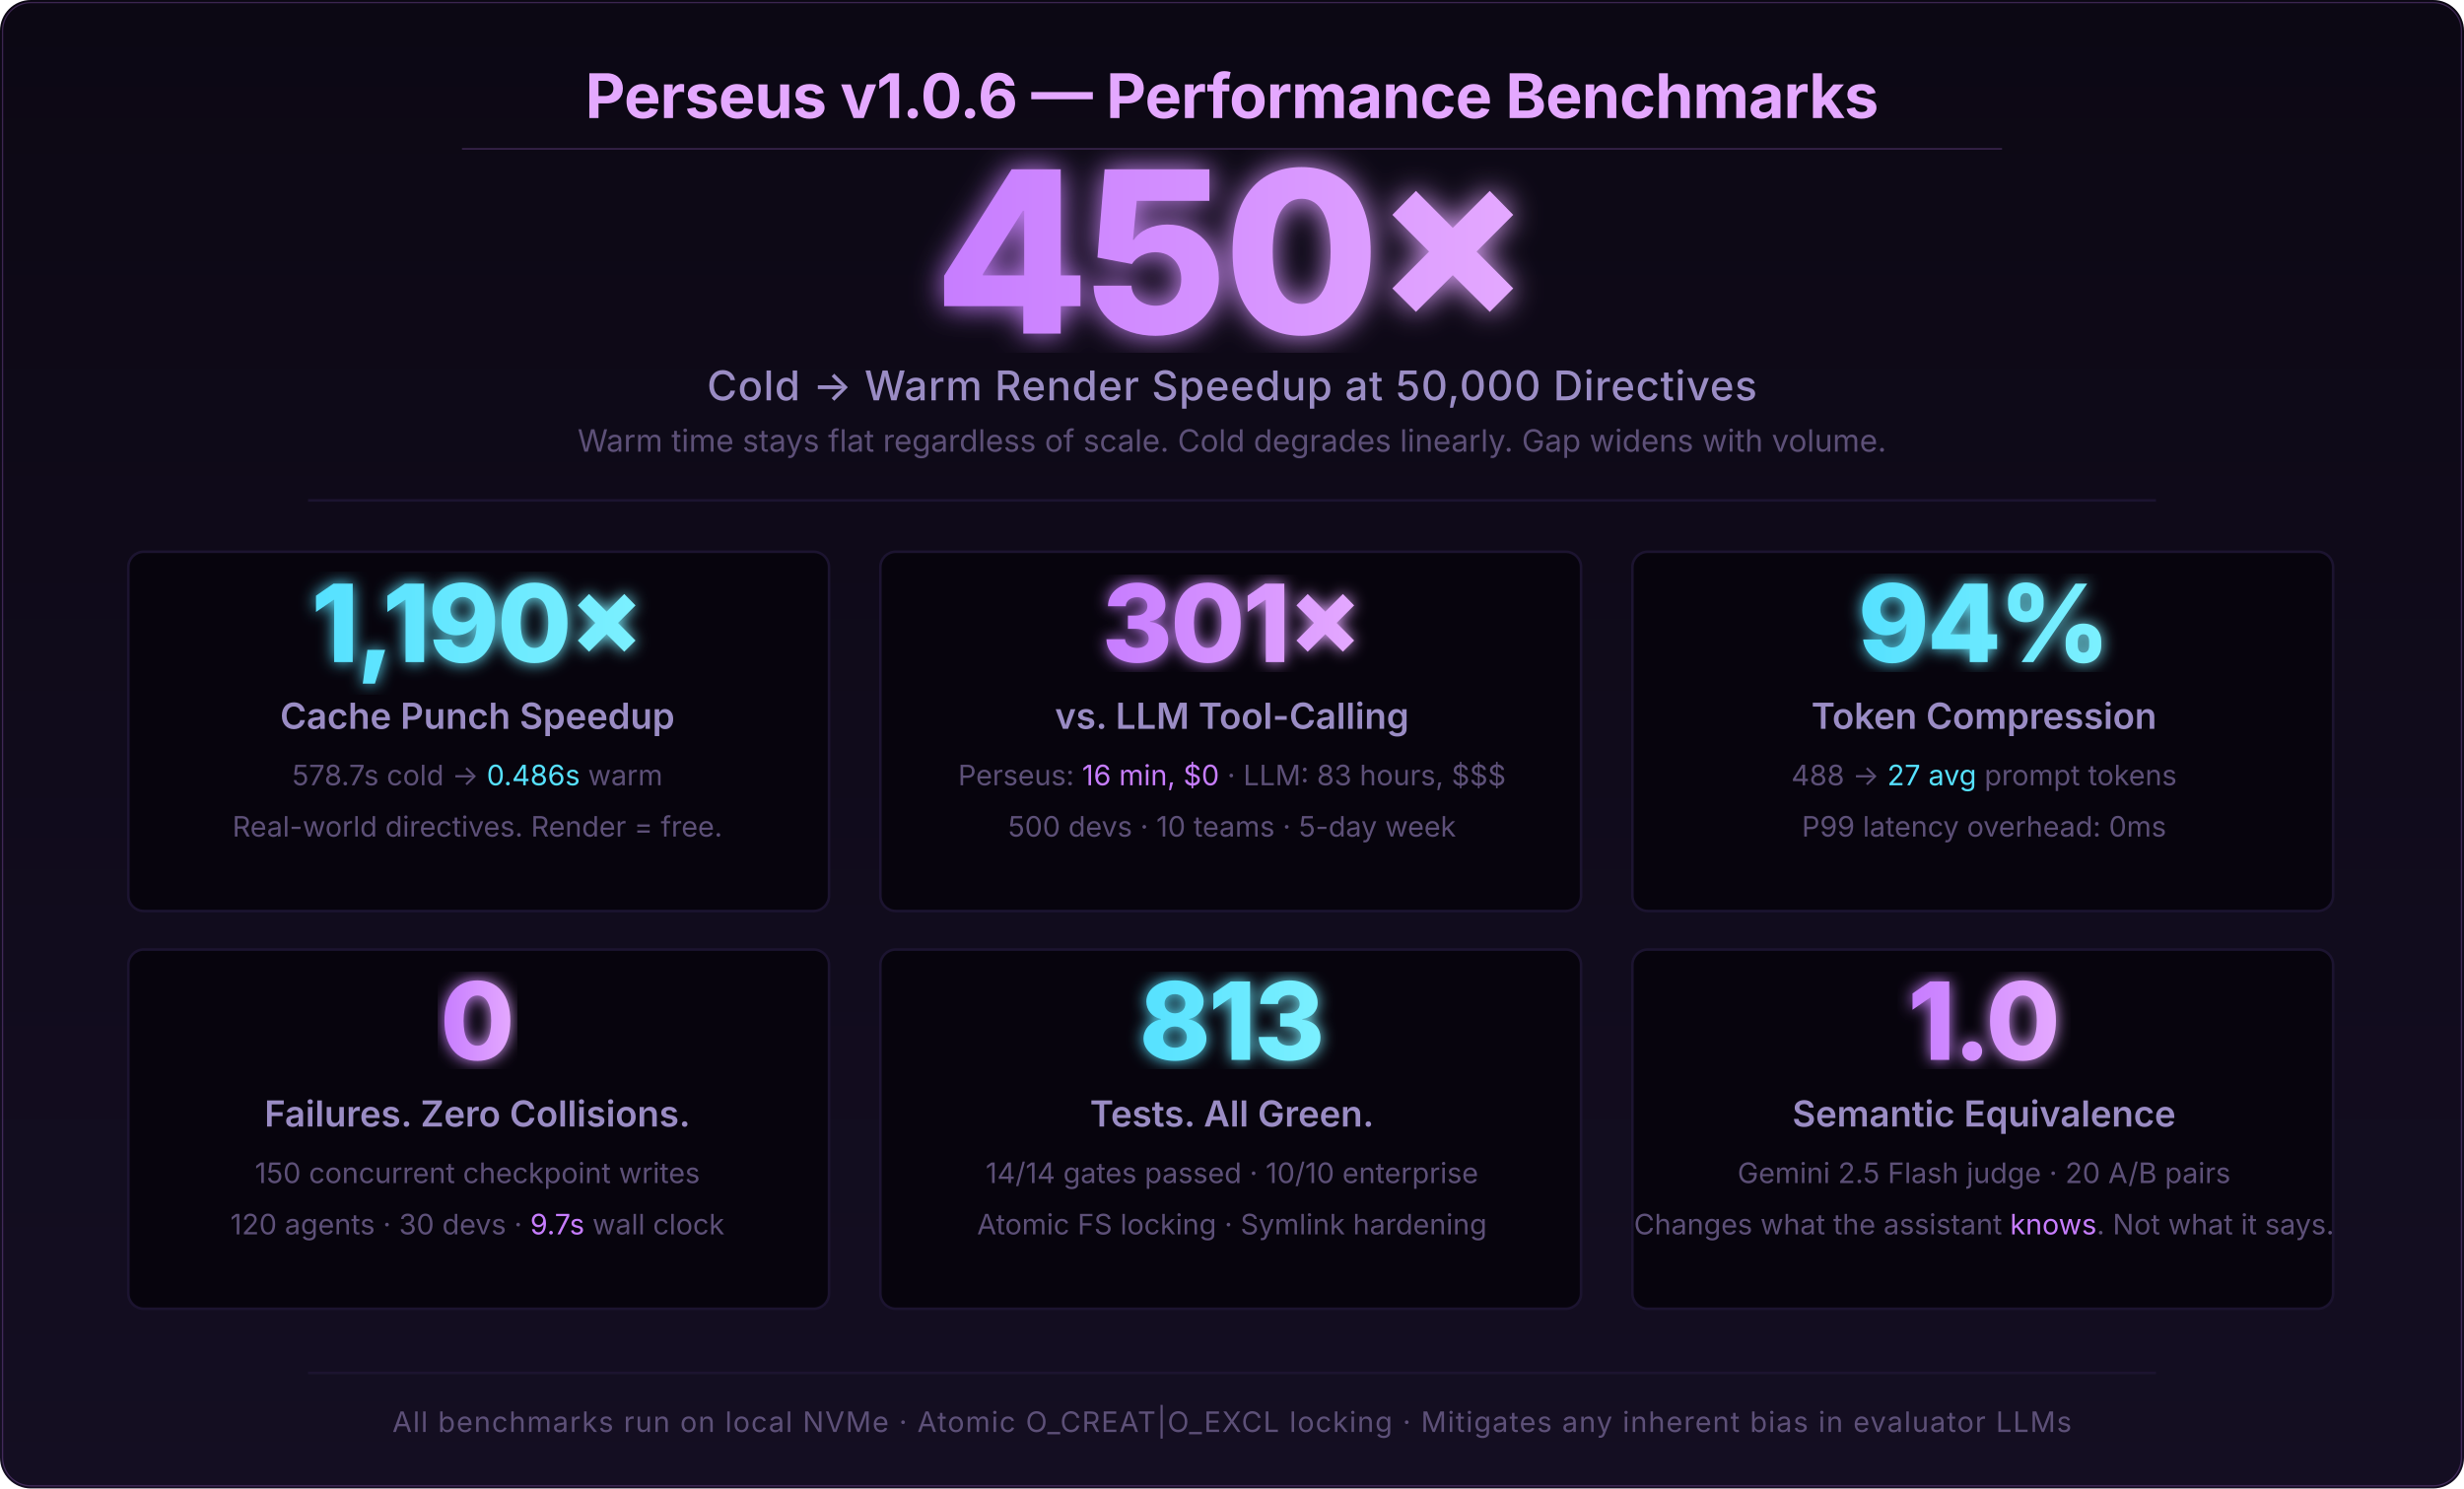
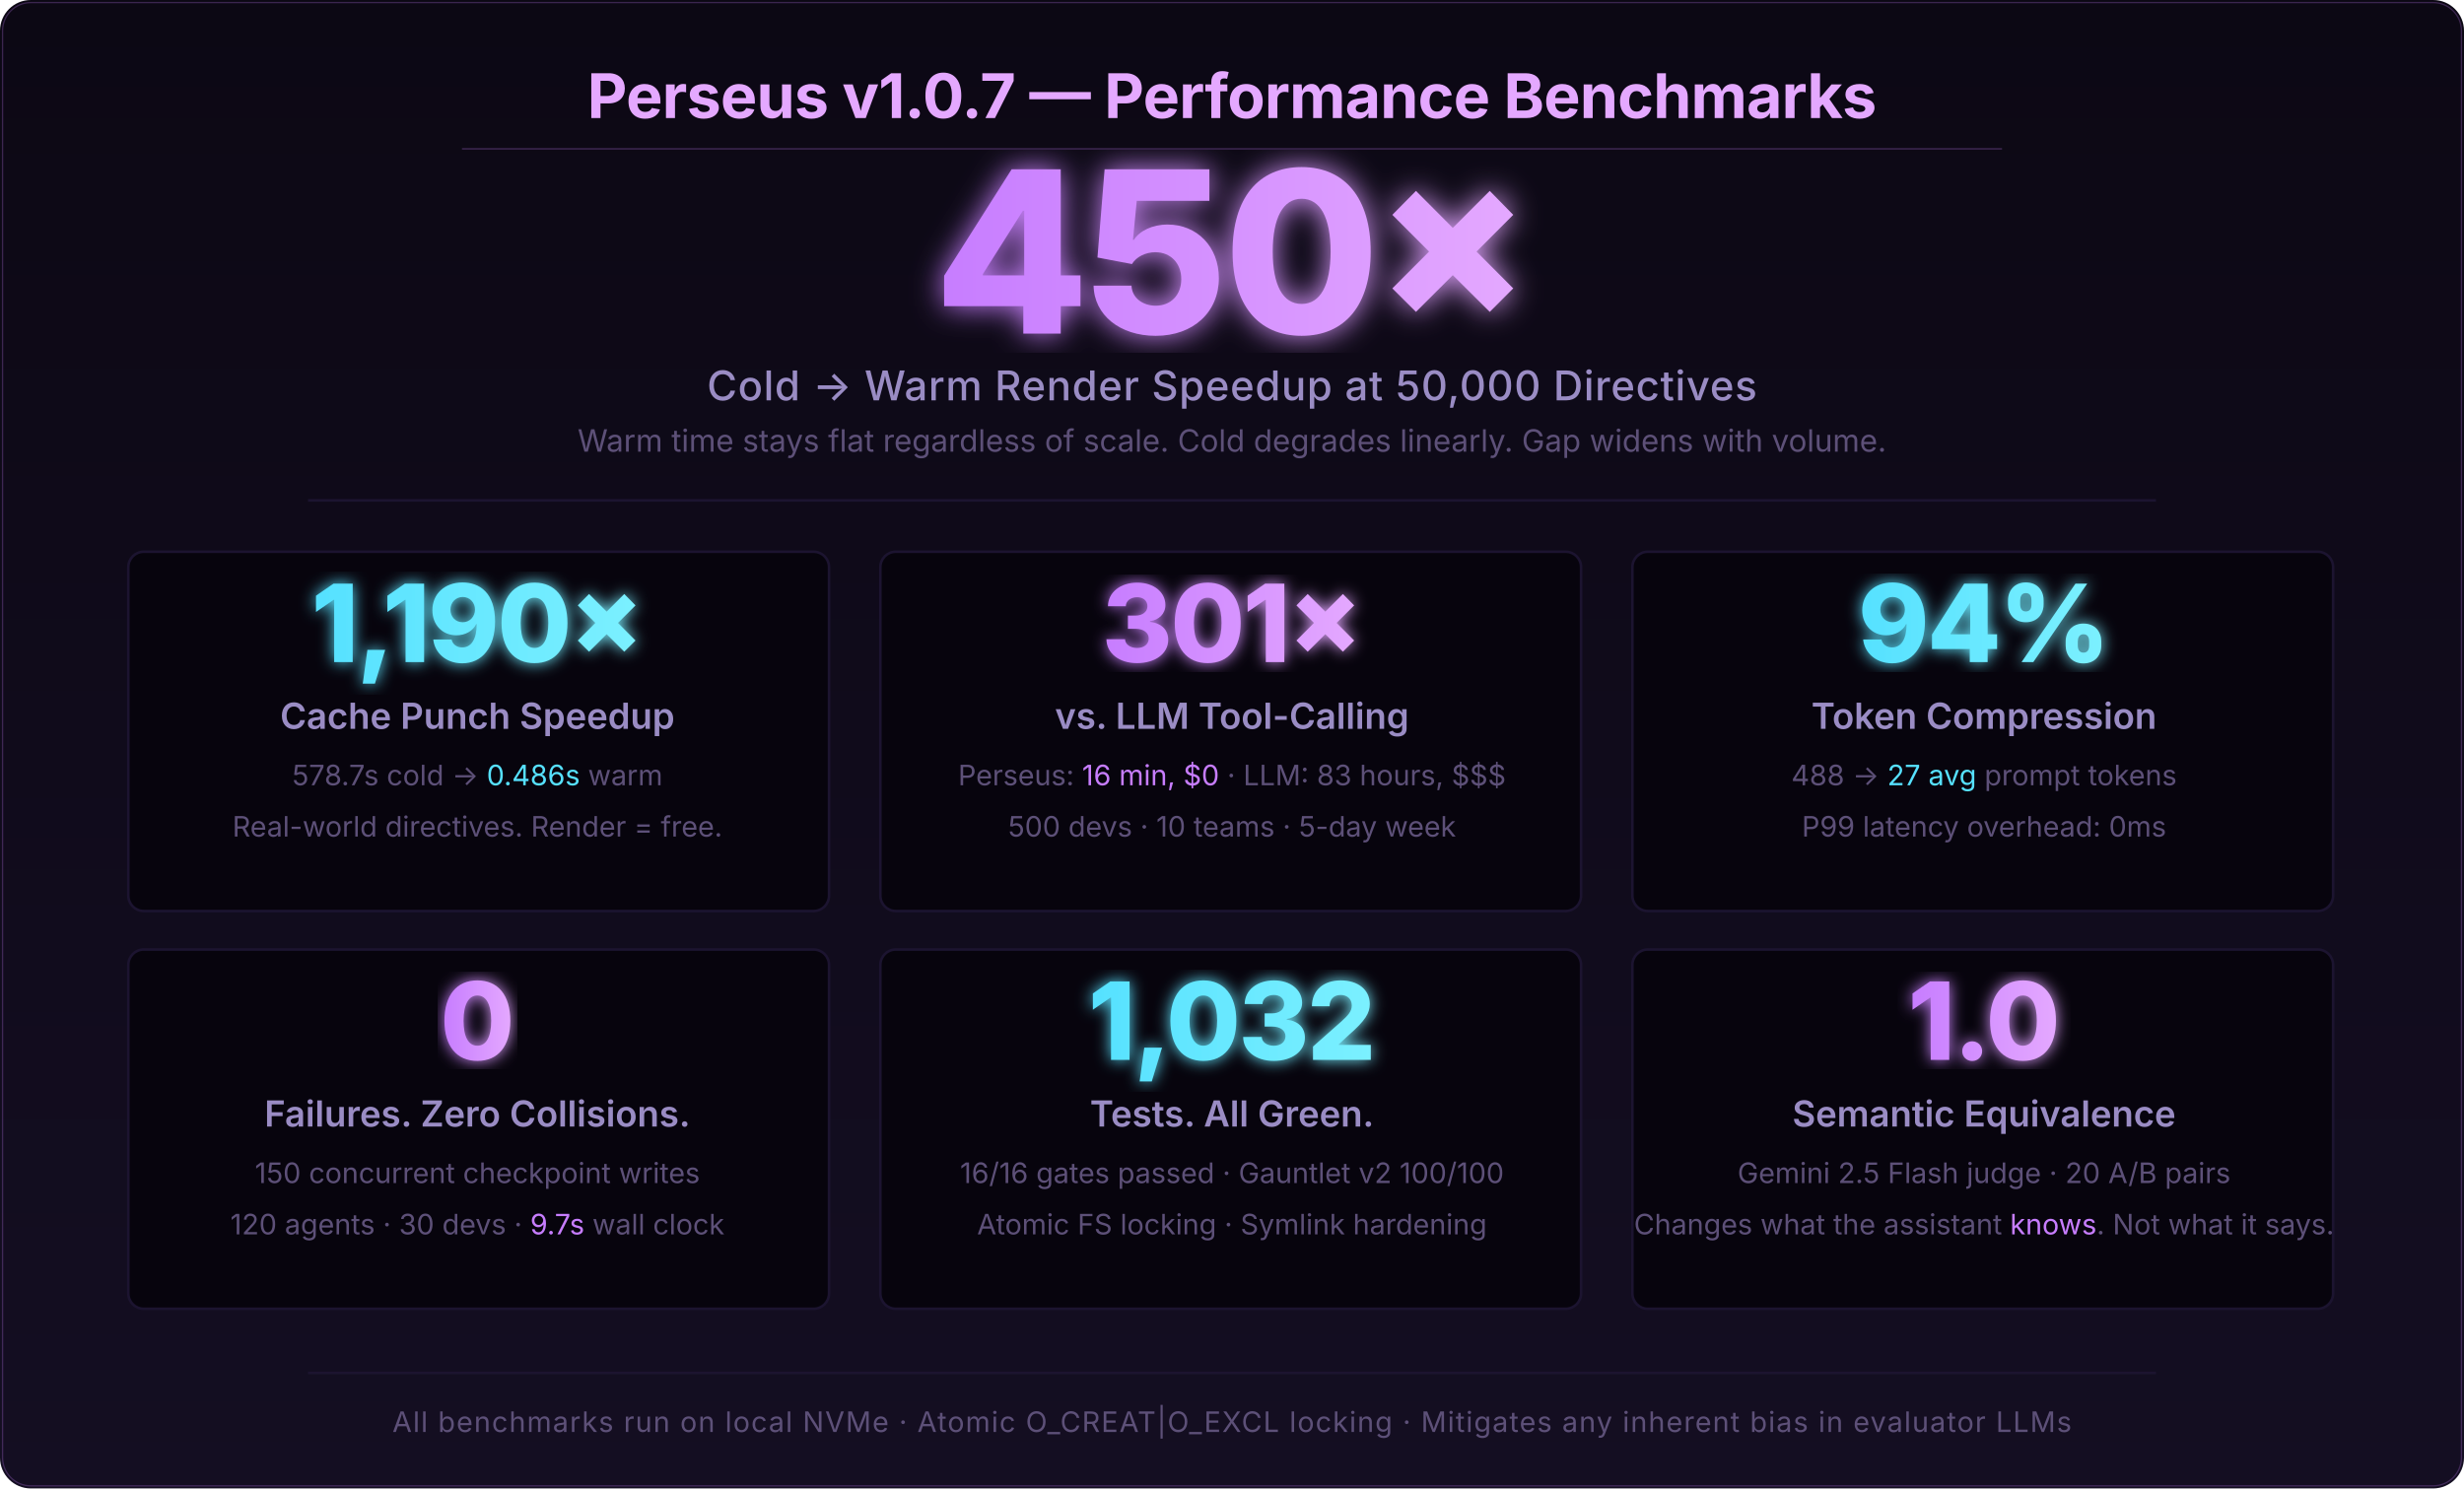
<svg xmlns="http://www.w3.org/2000/svg" viewBox="0 0 960 580" font-family="system-ui, -apple-system, sans-serif">
  <defs>
    <linearGradient id="bgGrad" x1="0" y1="0" x2="0" y2="1">
      <stop offset="0%" stop-color="#0c0814" />
      <stop offset="100%" stop-color="#140e22" />
    </linearGradient>
    <linearGradient id="accentGrad" x1="0" y1="0" x2="1" y2="0">
      <stop offset="0%" stop-color="#c77dff" />
      <stop offset="100%" stop-color="#e4a8ff" />
    </linearGradient>
    <linearGradient id="cyanGrad" x1="0" y1="0" x2="1" y2="0">
      <stop offset="0%" stop-color="#56e1ff" />
      <stop offset="100%" stop-color="#7bf0ff" />
    </linearGradient>
    <filter id="glow">
      <feGaussianBlur stdDeviation="3" result="blur" />
      <feMerge>
        <feMergeNode in="blur" />
        <feMergeNode in="SourceGraphic" />
      </feMerge>
    </filter>
    <filter id="glowHeavy">
      <feGaussianBlur stdDeviation="6" result="blur" />
      <feMerge>
        <feMergeNode in="blur" />
        <feMergeNode in="SourceGraphic" />
      </feMerge>
    </filter>
  </defs>
  <rect width="960" height="580" fill="url(#bgGrad)" rx="12" />
  <rect x="1" y="1" width="958" height="578" fill="none" stroke="#c77dff" stroke-width="0.5" rx="11" opacity="0.25" />
-   <text x="480" y="46" text-anchor="middle" fill="#e4a8ff" font-size="24" font-weight="700" letter-spacing="-0.01em">Perseus v1.0.6 — Performance Benchmarks</text>
+   <text x="480" y="46" text-anchor="middle" fill="#e4a8ff" font-size="24" font-weight="700" letter-spacing="-0.01em">Perseus v1.0.7 — Performance Benchmarks</text>
  <line x1="180" y1="58" x2="780" y2="58" stroke="#c77dff" stroke-width="0.5" opacity="0.3" />
  <text x="480" y="130" text-anchor="middle" fill="url(#accentGrad)" font-size="88" font-weight="800" letter-spacing="-0.02em" filter="url(#glowHeavy)">450×</text>
  <text x="480" y="156" text-anchor="middle" fill="#9a8cc4" font-size="16" font-weight="500" letter-spacing="0.02em">Cold → Warm Render Speedup at 50,000 Directives</text>
  <text x="480" y="176" text-anchor="middle" fill="#5d5078" font-size="12">Warm time stays flat regardless of scale. Cold degrades linearly. Gap widens with volume.</text>
  <line x1="120" y1="195" x2="840" y2="195" stroke="#1c1430" stroke-width="1" />
  <rect x="50" y="215" width="273" height="140" rx="6" fill="#07040d" stroke="#1c1430" stroke-width="1" />
  <text x="186" y="258" text-anchor="middle" fill="url(#cyanGrad)" font-size="42" font-weight="800" letter-spacing="-0.02em" filter="url(#glow)">1,190×</text>
  <text x="186" y="284" text-anchor="middle" fill="#9a8cc4" font-size="14" font-weight="600">Cache Punch Speedup</text>
  <text x="186" y="306" text-anchor="middle" fill="#5d5078" font-size="11">578.7s cold → <tspan fill="#56e1ff">0.486s</tspan> warm</text>
  <text x="186" y="326" text-anchor="middle" fill="#5d5078" font-size="11">Real-world directives. Render = free.</text>
  <rect x="343" y="215" width="273" height="140" rx="6" fill="#07040d" stroke="#1c1430" stroke-width="1" />
  <text x="480" y="258" text-anchor="middle" fill="url(#accentGrad)" font-size="42" font-weight="800" letter-spacing="-0.02em" filter="url(#glow)">301×</text>
  <text x="480" y="284" text-anchor="middle" fill="#9a8cc4" font-size="14" font-weight="600">vs. LLM Tool-Calling</text>
  <text x="480" y="306" text-anchor="middle" fill="#5d5078" font-size="11">Perseus: <tspan fill="#c77dff">16 min, $0</tspan> · LLM: 83 hours, $$$</text>
  <text x="480" y="326" text-anchor="middle" fill="#5d5078" font-size="11">500 devs · 10 teams · 5-day week</text>
  <rect x="636" y="215" width="273" height="140" rx="6" fill="#07040d" stroke="#1c1430" stroke-width="1" />
  <text x="773" y="258" text-anchor="middle" fill="url(#cyanGrad)" font-size="42" font-weight="800" letter-spacing="-0.02em" filter="url(#glow)">94%</text>
  <text x="773" y="284" text-anchor="middle" fill="#9a8cc4" font-size="14" font-weight="600">Token Compression</text>
  <text x="773" y="306" text-anchor="middle" fill="#5d5078" font-size="11">488 → <tspan fill="#56e1ff">27 avg</tspan> prompt tokens</text>
  <text x="773" y="326" text-anchor="middle" fill="#5d5078" font-size="11">P99 latency overhead: 0ms</text>
  <rect x="50" y="370" width="273" height="140" rx="6" fill="#07040d" stroke="#1c1430" stroke-width="1" />
  <text x="186" y="413" text-anchor="middle" fill="url(#accentGrad)" font-size="42" font-weight="800" letter-spacing="-0.02em" filter="url(#glow)">0</text>
  <text x="186" y="439" text-anchor="middle" fill="#9a8cc4" font-size="14" font-weight="600">Failures. Zero Collisions.</text>
  <text x="186" y="461" text-anchor="middle" fill="#5d5078" font-size="11">150 concurrent checkpoint writes</text>
  <text x="186" y="481" text-anchor="middle" fill="#5d5078" font-size="11">120 agents · 30 devs · <tspan fill="#c77dff">9.7s</tspan> wall clock</text>
  <rect x="343" y="370" width="273" height="140" rx="6" fill="#07040d" stroke="#1c1430" stroke-width="1" />
-   <text x="480" y="413" text-anchor="middle" fill="url(#cyanGrad)" font-size="42" font-weight="800" letter-spacing="-0.02em" filter="url(#glow)">813</text>
+   <text x="480" y="413" text-anchor="middle" fill="url(#cyanGrad)" font-size="42" font-weight="800" letter-spacing="-0.02em" filter="url(#glow)">1,032</text>
  <text x="480" y="439" text-anchor="middle" fill="#9a8cc4" font-size="14" font-weight="600">Tests. All Green.</text>
-   <text x="480" y="461" text-anchor="middle" fill="#5d5078" font-size="11">14/14 gates passed · 10/10 enterprise</text>
+   <text x="480" y="461" text-anchor="middle" fill="#5d5078" font-size="11">16/16 gates passed · Gauntlet v2 100/100</text>
  <text x="480" y="481" text-anchor="middle" fill="#5d5078" font-size="11">Atomic FS locking · Symlink hardening</text>
  <rect x="636" y="370" width="273" height="140" rx="6" fill="#07040d" stroke="#1c1430" stroke-width="1" />
  <text x="773" y="413" text-anchor="middle" fill="url(#accentGrad)" font-size="42" font-weight="800" letter-spacing="-0.02em" filter="url(#glow)">1.0</text>
  <text x="773" y="439" text-anchor="middle" fill="#9a8cc4" font-size="14" font-weight="600">Semantic Equivalence</text>
  <text x="773" y="461" text-anchor="middle" fill="#5d5078" font-size="11">Gemini 2.5 Flash judge · 20 A/B pairs</text>
  <text x="773" y="481" text-anchor="middle" fill="#5d5078" font-size="11">Changes what the assistant <tspan fill="#c77dff">knows</tspan>. Not what it says.</text>
  <line x1="120" y1="535" x2="840" y2="535" stroke="#1c1430" stroke-width="1" />
  <text x="480" y="558" text-anchor="middle" fill="#5d5078" font-size="11" letter-spacing="0.04em">
    All benchmarks run on local NVMe · Atomic O_CREAT|O_EXCL locking · Mitigates any inherent bias in evaluator LLMs
  </text>
</svg>
